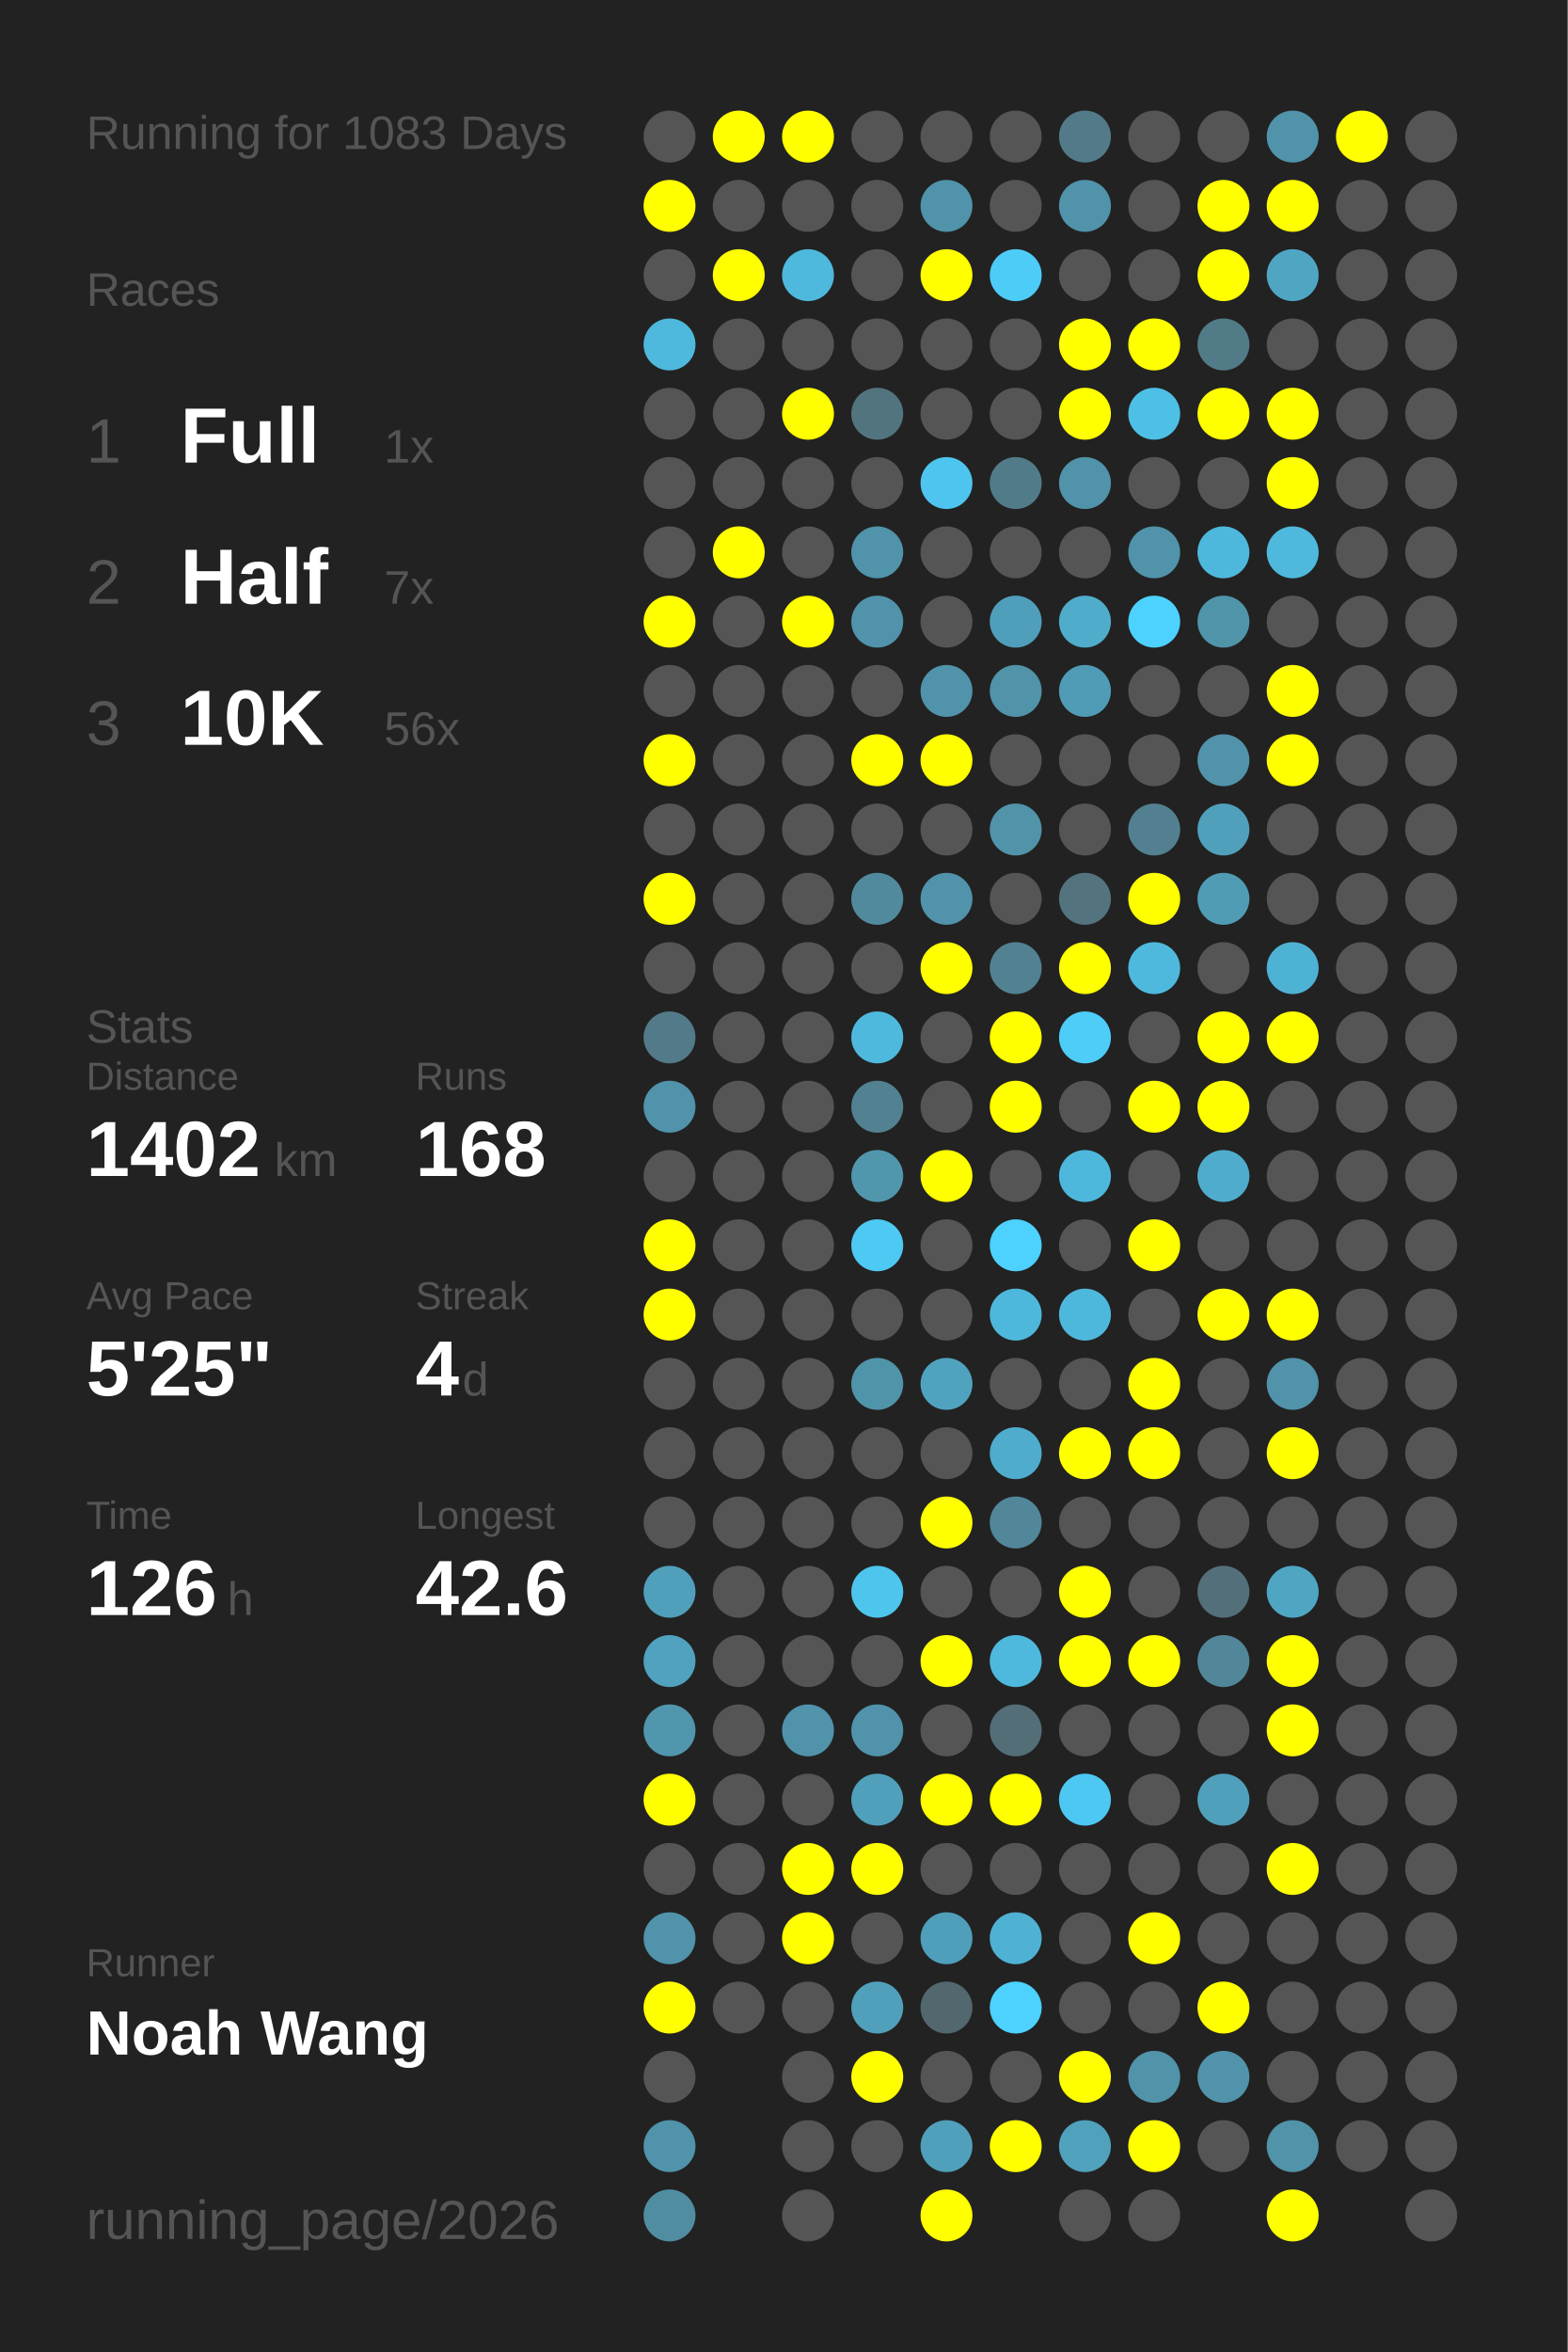
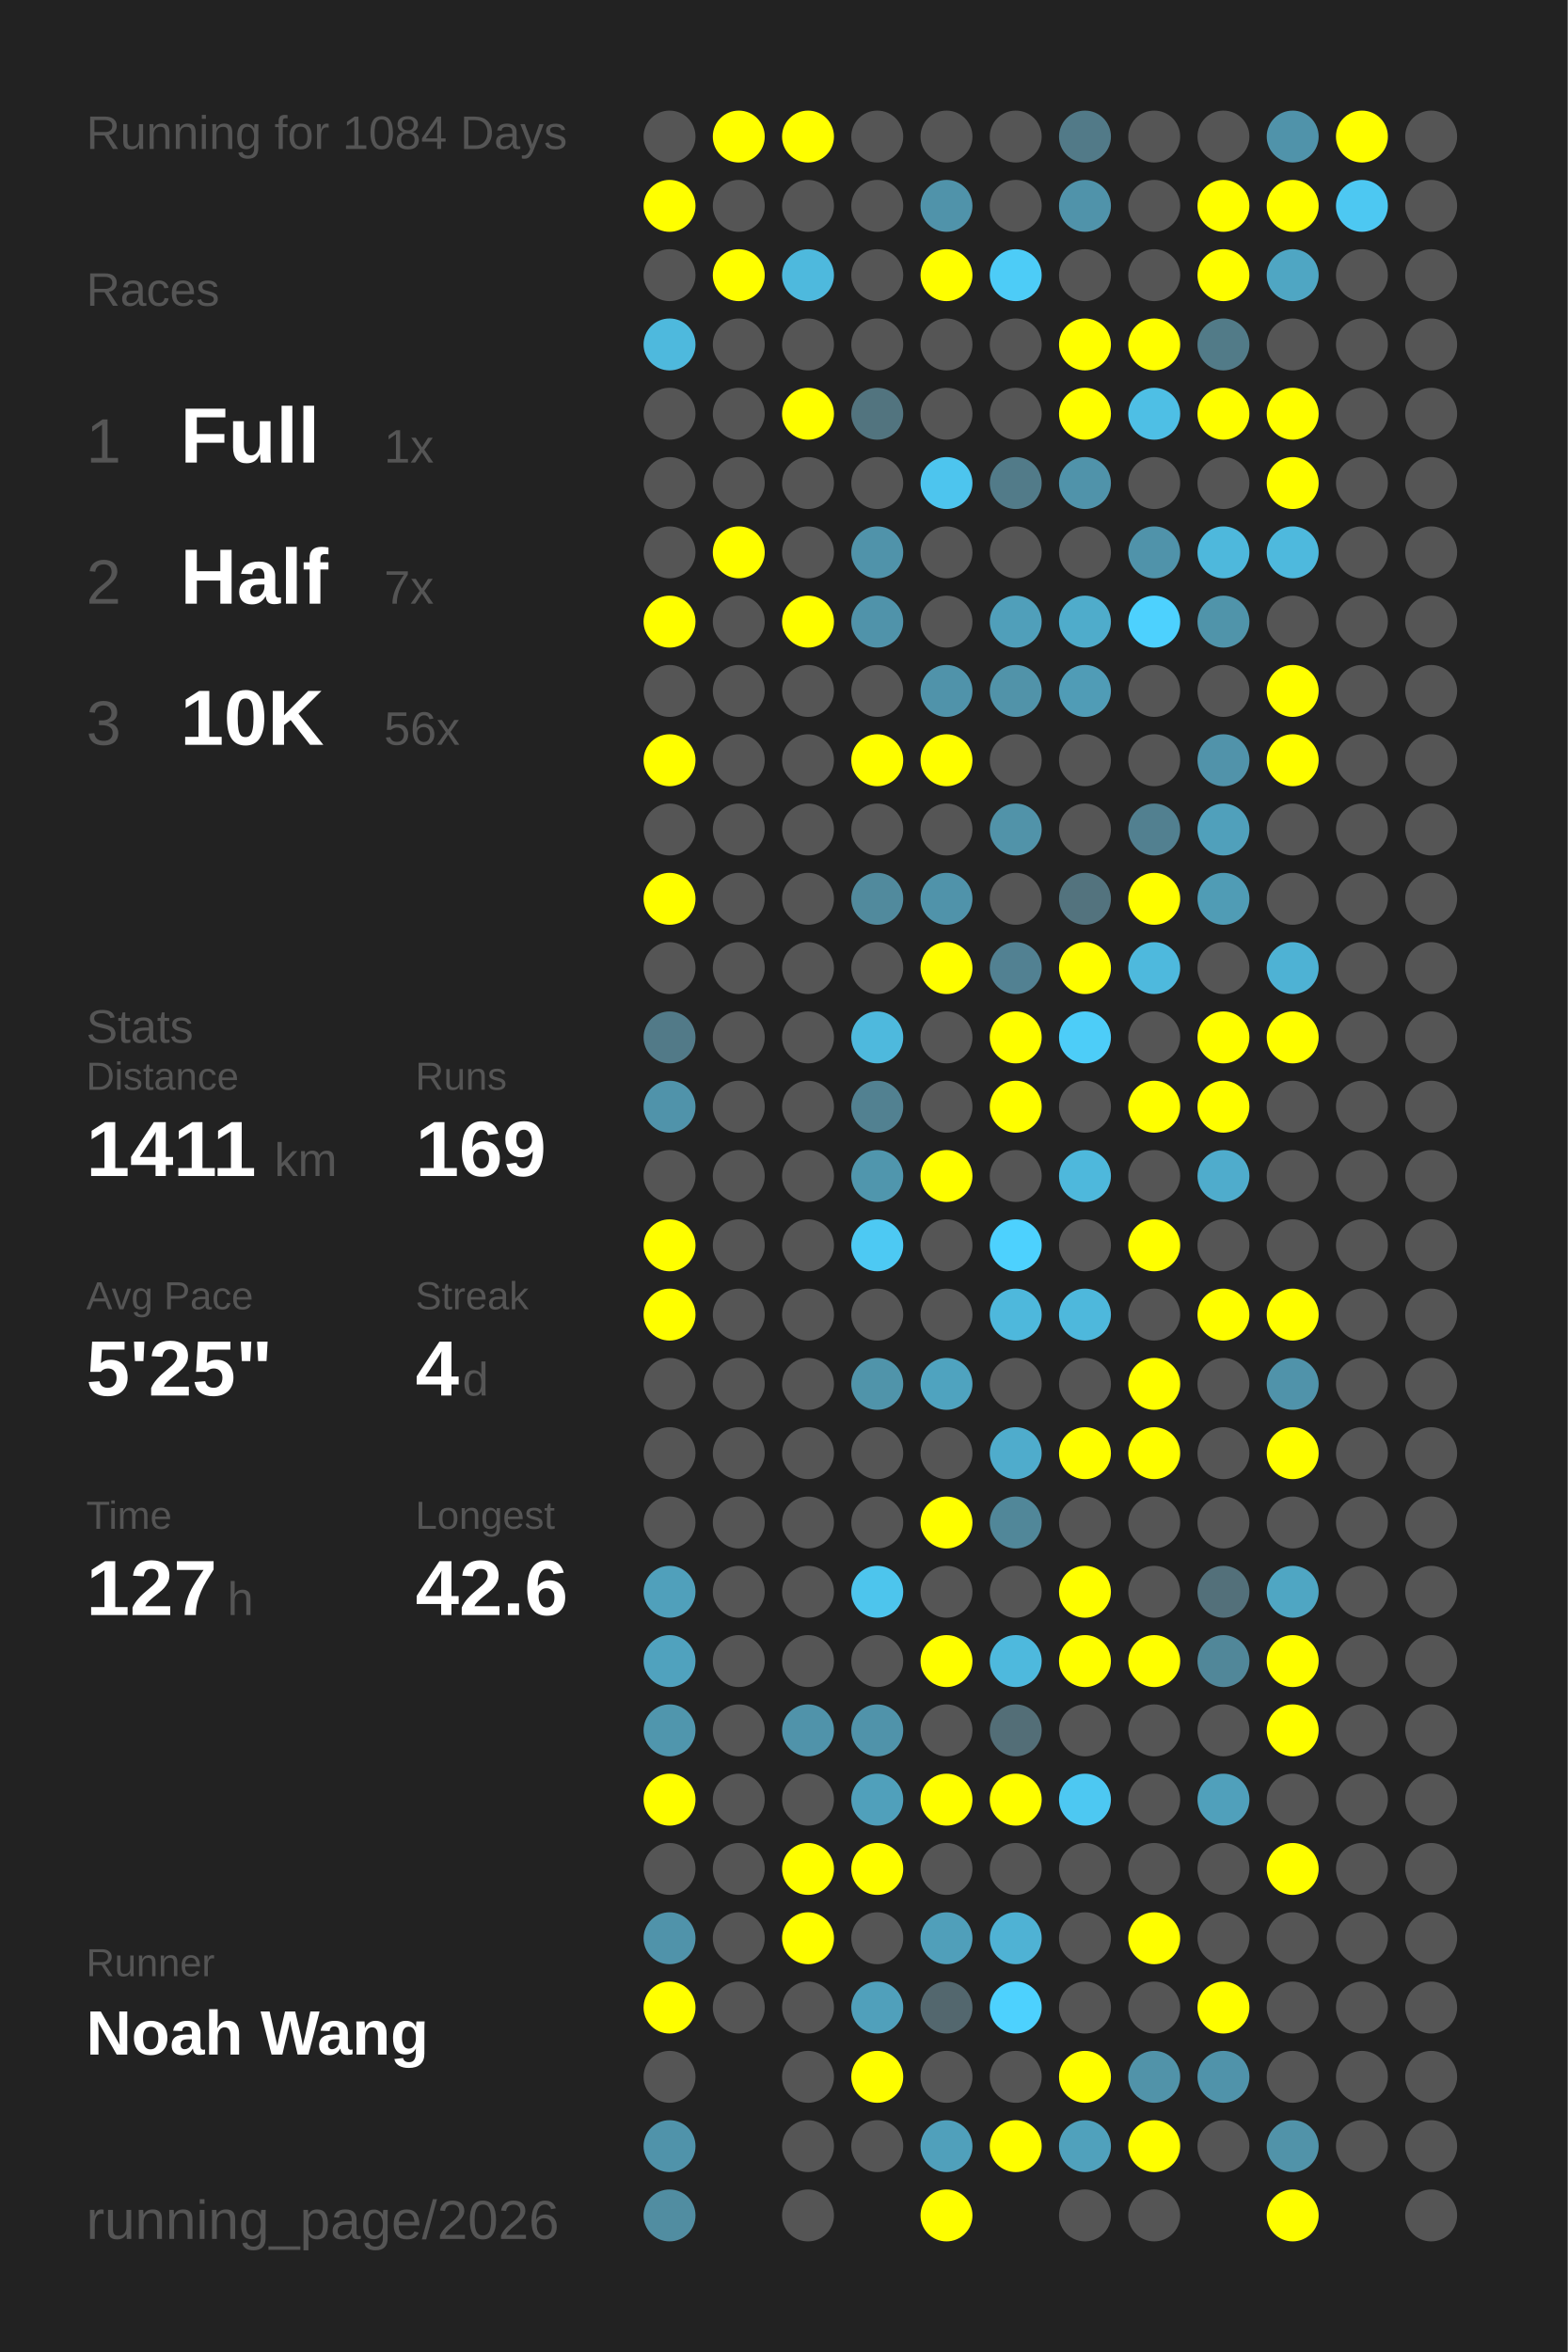
<svg xmlns="http://www.w3.org/2000/svg" baseProfile="full" height="300mm" version="1.1" viewBox="0,0,200,300" width="200mm">
  <defs />
  <rect fill="#222222" height="300" width="200" x="0" y="0" />
-   <text fill="#555555" style="font-size:6px; font-family:Arial;" x="11" y="19">Running for 1083 Days</text>
+   <text fill="#555555" style="font-size:6px; font-family:Arial;" x="11" y="19">Running for 1084 Days</text>
  <text fill="#555555" style="font-size:6px; font-family:Arial;" x="11" y="39">Races</text>
  <text fill="#555555" style="font-size:8px; font-family:Arial;" x="11" y="59">1</text>
  <text fill="#FFFFFF" style="font-size:10px; font-family:Arial; font-weight:bold;" x="23" y="59">Full</text>
  <text fill="#555555" style="font-size:6px; font-family:Arial;" x="49" y="59">1x</text>
  <text fill="#555555" style="font-size:8px; font-family:Arial;" x="11" y="77">2</text>
  <text fill="#FFFFFF" style="font-size:10px; font-family:Arial; font-weight:bold;" x="23" y="77">Half</text>
  <text fill="#555555" style="font-size:6px; font-family:Arial;" x="49" y="77">7x</text>
  <text fill="#555555" style="font-size:8px; font-family:Arial;" x="11" y="95">3</text>
  <text fill="#FFFFFF" style="font-size:10px; font-family:Arial; font-weight:bold;" x="23" y="95">10K</text>
  <text fill="#555555" style="font-size:6px; font-family:Arial;" x="49" y="95">56x</text>
  <text fill="#555555" style="font-size:6px; font-family:Arial;" x="11" y="133">Stats</text>
  <text fill="#555555" style="font-size:5px; font-family:Arial;" x="11" y="139">Distance</text>
-   <text fill="#FFFFFF" style="font-size:10px; font-family:Arial; font-weight:bold;" x="11" y="150">1402</text>
+   <text fill="#FFFFFF" style="font-size:10px; font-family:Arial; font-weight:bold;" x="11" y="150">1411</text>
  <text fill="#555555" style="font-size:6px; font-family:Arial;" x="35" y="150">km</text>
  <text fill="#555555" style="font-size:5px; font-family:Arial;" x="53" y="139">Runs</text>
-   <text fill="#FFFFFF" style="font-size:10px; font-family:Arial; font-weight:bold;" x="53" y="150">168</text>
+   <text fill="#FFFFFF" style="font-size:10px; font-family:Arial; font-weight:bold;" x="53" y="150">169</text>
  <text fill="#555555" style="font-size:5px; font-family:Arial;" x="11" y="167">Avg Pace</text>
  <text fill="#FFFFFF" style="font-size:10px; font-family:Arial; font-weight:bold;" x="11" y="178">5'25"</text>
  <text fill="#555555" style="font-size:5px; font-family:Arial;" x="53" y="167">Streak</text>
  <text fill="#FFFFFF" style="font-size:10px; font-family:Arial; font-weight:bold;" x="53" y="178">4</text>
  <text fill="#555555" style="font-size:6px; font-family:Arial;" x="59" y="178">d</text>
  <text fill="#555555" style="font-size:5px; font-family:Arial;" x="11" y="195">Time</text>
-   <text fill="#FFFFFF" style="font-size:10px; font-family:Arial; font-weight:bold;" x="11" y="206">126</text>
+   <text fill="#FFFFFF" style="font-size:10px; font-family:Arial; font-weight:bold;" x="11" y="206">127</text>
  <text fill="#555555" style="font-size:6px; font-family:Arial;" x="29" y="206">h</text>
  <text fill="#555555" style="font-size:5px; font-family:Arial;" x="53" y="195">Longest</text>
  <text fill="#FFFFFF" style="font-size:10px; font-family:Arial; font-weight:bold;" x="53" y="206">42.6</text>
  <text fill="#555555" style="font-size:5px; font-family:Arial;" x="11" y="252.065">Runner</text>
  <text fill="#FFFFFF" style="font-size:8px; font-family:Arial; font-weight:bold;" x="11" y="262.065">Noah Wang</text>
  <text fill="#555555" style="font-size:7px; font-family:Arial;" x="11" y="285.581">running_page/2026</text>
  <circle cx="85.417" cy="17.419" fill="#555555" r="3.312" />
  <circle cx="85.417" cy="26.258" fill="#FFFF00" r="3.312" />
  <circle cx="85.417" cy="35.097" fill="#555555" r="3.312" />
  <circle cx="85.417" cy="43.935" fill="#4eb9dd" r="3.312" />
  <circle cx="85.417" cy="52.774" fill="#555555" r="3.312" />
  <circle cx="85.417" cy="61.613" fill="#555555" r="3.312" />
  <circle cx="85.417" cy="70.452" fill="#555555" r="3.312" />
  <circle cx="85.417" cy="79.29" fill="#FFFF00" r="3.312" />
  <circle cx="85.417" cy="88.129" fill="#555555" r="3.312" />
  <circle cx="85.417" cy="96.968" fill="#FFFF00" r="3.312" />
  <circle cx="85.417" cy="105.806" fill="#555555" r="3.312" />
  <circle cx="85.417" cy="114.645" fill="#FFFF00" r="3.312" />
  <circle cx="85.417" cy="123.484" fill="#555555" r="3.312" />
  <circle cx="85.417" cy="132.323" fill="#527a88" r="3.312" />
  <circle cx="85.417" cy="141.161" fill="#5093aa" r="3.312" />
  <circle cx="85.417" cy="150" fill="#555555" r="3.312" />
  <circle cx="85.417" cy="158.839" fill="#FFFF00" r="3.312" />
  <circle cx="85.417" cy="167.677" fill="#FFFF00" r="3.312" />
  <circle cx="85.417" cy="176.516" fill="#555555" r="3.312" />
  <circle cx="85.417" cy="185.355" fill="#555555" r="3.312" />
  <circle cx="85.417" cy="194.194" fill="#555555" r="3.312" />
  <circle cx="85.417" cy="203.032" fill="#50a0bb" r="3.312" />
  <circle cx="85.417" cy="211.871" fill="#50a2be" r="3.312" />
  <circle cx="85.417" cy="220.71" fill="#5096ad" r="3.312" />
  <circle cx="85.417" cy="229.548" fill="#FFFF00" r="3.312" />
  <circle cx="85.417" cy="238.387" fill="#555555" r="3.312" />
  <circle cx="85.417" cy="247.226" fill="#5093aa" r="3.312" />
  <circle cx="85.417" cy="256.065" fill="#FFFF00" r="3.312" />
  <circle cx="85.417" cy="264.903" fill="#555555" r="3.312" />
  <circle cx="85.417" cy="273.742" fill="#5093aa" r="3.312" />
  <circle cx="85.417" cy="282.581" fill="#518da1" r="3.312" />
  <circle cx="94.25" cy="17.419" fill="#FFFF00" r="3.312" />
  <circle cx="94.25" cy="26.258" fill="#555555" r="3.312" />
  <circle cx="94.25" cy="35.097" fill="#FFFF00" r="3.312" />
  <circle cx="94.25" cy="43.935" fill="#555555" r="3.312" />
  <circle cx="94.25" cy="52.774" fill="#555555" r="3.312" />
  <circle cx="94.25" cy="61.613" fill="#555555" r="3.312" />
  <circle cx="94.25" cy="70.452" fill="#FFFF00" r="3.312" />
  <circle cx="94.25" cy="79.29" fill="#555555" r="3.312" />
  <circle cx="94.25" cy="88.129" fill="#555555" r="3.312" />
  <circle cx="94.25" cy="96.968" fill="#555555" r="3.312" />
  <circle cx="94.25" cy="105.806" fill="#555555" r="3.312" />
  <circle cx="94.25" cy="114.645" fill="#555555" r="3.312" />
  <circle cx="94.25" cy="123.484" fill="#555555" r="3.312" />
  <circle cx="94.25" cy="132.323" fill="#555555" r="3.312" />
  <circle cx="94.25" cy="141.161" fill="#555555" r="3.312" />
  <circle cx="94.25" cy="150" fill="#555555" r="3.312" />
  <circle cx="94.25" cy="158.839" fill="#555555" r="3.312" />
  <circle cx="94.25" cy="167.677" fill="#555555" r="3.312" />
  <circle cx="94.25" cy="176.516" fill="#555555" r="3.312" />
  <circle cx="94.25" cy="185.355" fill="#555555" r="3.312" />
  <circle cx="94.25" cy="194.194" fill="#555555" r="3.312" />
  <circle cx="94.25" cy="203.032" fill="#555555" r="3.312" />
  <circle cx="94.25" cy="211.871" fill="#555555" r="3.312" />
  <circle cx="94.25" cy="220.71" fill="#555555" r="3.312" />
  <circle cx="94.25" cy="229.548" fill="#555555" r="3.312" />
  <circle cx="94.25" cy="238.387" fill="#555555" r="3.312" />
  <circle cx="94.25" cy="247.226" fill="#555555" r="3.312" />
  <circle cx="94.25" cy="256.065" fill="#555555" r="3.312" />
  <circle cx="103.083" cy="17.419" fill="#FFFF00" r="3.312" />
  <circle cx="103.083" cy="26.258" fill="#555555" r="3.312" />
  <circle cx="103.083" cy="35.097" fill="#4eb9dd" r="3.312" />
  <circle cx="103.083" cy="43.935" fill="#555555" r="3.312" />
  <circle cx="103.083" cy="52.774" fill="#FFFF00" r="3.312" />
  <circle cx="103.083" cy="61.613" fill="#555555" r="3.312" />
  <circle cx="103.083" cy="70.452" fill="#555555" r="3.312" />
  <circle cx="103.083" cy="79.29" fill="#FFFF00" r="3.312" />
  <circle cx="103.083" cy="88.129" fill="#555555" r="3.312" />
  <circle cx="103.083" cy="96.968" fill="#555555" r="3.312" />
  <circle cx="103.083" cy="105.806" fill="#555555" r="3.312" />
  <circle cx="103.083" cy="114.645" fill="#555555" r="3.312" />
  <circle cx="103.083" cy="123.484" fill="#555555" r="3.312" />
  <circle cx="103.083" cy="132.323" fill="#555555" r="3.312" />
  <circle cx="103.083" cy="141.161" fill="#555555" r="3.312" />
  <circle cx="103.083" cy="150" fill="#555555" r="3.312" />
  <circle cx="103.083" cy="158.839" fill="#555555" r="3.312" />
  <circle cx="103.083" cy="167.677" fill="#555555" r="3.312" />
  <circle cx="103.083" cy="176.516" fill="#555555" r="3.312" />
  <circle cx="103.083" cy="185.355" fill="#555555" r="3.312" />
  <circle cx="103.083" cy="194.194" fill="#555555" r="3.312" />
  <circle cx="103.083" cy="203.032" fill="#555555" r="3.312" />
  <circle cx="103.083" cy="211.871" fill="#555555" r="3.312" />
  <circle cx="103.083" cy="220.71" fill="#5093aa" r="3.312" />
  <circle cx="103.083" cy="229.548" fill="#555555" r="3.312" />
  <circle cx="103.083" cy="238.387" fill="#FFFF00" r="3.312" />
  <circle cx="103.083" cy="247.226" fill="#FFFF00" r="3.312" />
  <circle cx="103.083" cy="256.065" fill="#555555" r="3.312" />
  <circle cx="103.083" cy="264.903" fill="#555555" r="3.312" />
  <circle cx="103.083" cy="273.742" fill="#555555" r="3.312" />
  <circle cx="103.083" cy="282.581" fill="#555555" r="3.312" />
  <circle cx="111.917" cy="17.419" fill="#555555" r="3.312" />
  <circle cx="111.917" cy="26.258" fill="#555555" r="3.312" />
  <circle cx="111.917" cy="35.097" fill="#555555" r="3.312" />
  <circle cx="111.917" cy="43.935" fill="#555555" r="3.312" />
  <circle cx="111.917" cy="52.774" fill="#52747f" r="3.312" />
  <circle cx="111.917" cy="61.613" fill="#555555" r="3.312" />
  <circle cx="111.917" cy="70.452" fill="#5093aa" r="3.312" />
  <circle cx="111.917" cy="79.29" fill="#5093aa" r="3.312" />
  <circle cx="111.917" cy="88.129" fill="#555555" r="3.312" />
  <circle cx="111.917" cy="96.968" fill="#FFFF00" r="3.312" />
  <circle cx="111.917" cy="105.806" fill="#555555" r="3.312" />
  <circle cx="111.917" cy="114.645" fill="#518a9d" r="3.312" />
  <circle cx="111.917" cy="123.484" fill="#555555" r="3.312" />
  <circle cx="111.917" cy="132.323" fill="#4eb9dd" r="3.312" />
  <circle cx="111.917" cy="141.161" fill="#528191" r="3.312" />
  <circle cx="111.917" cy="150" fill="#5096ad" r="3.312" />
  <circle cx="111.917" cy="158.839" fill="#4dc9f3" r="3.312" />
  <circle cx="111.917" cy="167.677" fill="#555555" r="3.312" />
  <circle cx="111.917" cy="176.516" fill="#5094aa" r="3.312" />
  <circle cx="111.917" cy="185.355" fill="#555555" r="3.312" />
  <circle cx="111.917" cy="194.194" fill="#555555" r="3.312" />
  <circle cx="111.917" cy="203.032" fill="#4dc5ed" r="3.312" />
  <circle cx="111.917" cy="211.871" fill="#555555" r="3.312" />
  <circle cx="111.917" cy="220.71" fill="#5093aa" r="3.312" />
  <circle cx="111.917" cy="229.548" fill="#50a0bb" r="3.312" />
  <circle cx="111.917" cy="238.387" fill="#FFFF00" r="3.312" />
  <circle cx="111.917" cy="247.226" fill="#555555" r="3.312" />
  <circle cx="111.917" cy="256.065" fill="#50a0bb" r="3.312" />
  <circle cx="111.917" cy="264.903" fill="#FFFF00" r="3.312" />
  <circle cx="111.917" cy="273.742" fill="#555555" r="3.312" />
  <circle cx="120.75" cy="17.419" fill="#555555" r="3.312" />
  <circle cx="120.75" cy="26.258" fill="#5093aa" r="3.312" />
  <circle cx="120.75" cy="35.097" fill="#FFFF00" r="3.312" />
  <circle cx="120.75" cy="43.935" fill="#555555" r="3.312" />
  <circle cx="120.75" cy="52.774" fill="#555555" r="3.312" />
  <circle cx="120.75" cy="61.613" fill="#4dc5ee" r="3.312" />
  <circle cx="120.75" cy="70.452" fill="#555555" r="3.312" />
  <circle cx="120.75" cy="79.29" fill="#555555" r="3.312" />
  <circle cx="120.75" cy="88.129" fill="#5093aa" r="3.312" />
  <circle cx="120.75" cy="96.968" fill="#FFFF00" r="3.312" />
  <circle cx="120.75" cy="105.806" fill="#555555" r="3.312" />
  <circle cx="120.75" cy="114.645" fill="#5093aa" r="3.312" />
  <circle cx="120.75" cy="123.484" fill="#FFFF00" r="3.312" />
  <circle cx="120.75" cy="132.323" fill="#555555" r="3.312" />
  <circle cx="120.75" cy="141.161" fill="#555555" r="3.312" />
  <circle cx="120.75" cy="150" fill="#FFFF00" r="3.312" />
  <circle cx="120.75" cy="158.839" fill="#555555" r="3.312" />
  <circle cx="120.75" cy="167.677" fill="#555555" r="3.312" />
  <circle cx="120.75" cy="176.516" fill="#4fa3bf" r="3.312" />
  <circle cx="120.75" cy="185.355" fill="#555555" r="3.312" />
  <circle cx="120.75" cy="194.194" fill="#FFFF00" r="3.312" />
  <circle cx="120.75" cy="203.032" fill="#555555" r="3.312" />
  <circle cx="120.75" cy="211.871" fill="#FFFF00" r="3.312" />
  <circle cx="120.75" cy="220.71" fill="#555555" r="3.312" />
  <circle cx="120.75" cy="229.548" fill="#FFFF00" r="3.312" />
  <circle cx="120.75" cy="238.387" fill="#555555" r="3.312" />
  <circle cx="120.75" cy="247.226" fill="#509fba" r="3.312" />
  <circle cx="120.75" cy="256.065" fill="#53676e" r="3.312" />
  <circle cx="120.75" cy="264.903" fill="#555555" r="3.312" />
  <circle cx="120.75" cy="273.742" fill="#50a0bb" r="3.312" />
  <circle cx="120.75" cy="282.581" fill="#FFFF00" r="3.312" />
  <circle cx="129.583" cy="17.419" fill="#555555" r="3.312" />
  <circle cx="129.583" cy="26.258" fill="#555555" r="3.312" />
  <circle cx="129.583" cy="35.097" fill="#4dccf7" r="3.312" />
  <circle cx="129.583" cy="43.935" fill="#555555" r="3.312" />
  <circle cx="129.583" cy="52.774" fill="#555555" r="3.312" />
  <circle cx="129.583" cy="61.613" fill="#527b89" r="3.312" />
  <circle cx="129.583" cy="70.452" fill="#555555" r="3.312" />
  <circle cx="129.583" cy="79.29" fill="#509fba" r="3.312" />
  <circle cx="129.583" cy="88.129" fill="#5193a9" r="3.312" />
  <circle cx="129.583" cy="96.968" fill="#555555" r="3.312" />
  <circle cx="129.583" cy="105.806" fill="#5193a9" r="3.312" />
  <circle cx="129.583" cy="114.645" fill="#555555" r="3.312" />
  <circle cx="129.583" cy="123.484" fill="#528192" r="3.312" />
  <circle cx="129.583" cy="132.323" fill="#FFFF00" r="3.312" />
  <circle cx="129.583" cy="141.161" fill="#FFFF00" r="3.312" />
  <circle cx="129.583" cy="150" fill="#555555" r="3.312" />
  <circle cx="129.583" cy="158.839" fill="#4dd1fe" r="3.312" />
  <circle cx="129.583" cy="167.677" fill="#4eb8dc" r="3.312" />
  <circle cx="129.583" cy="176.516" fill="#555555" r="3.312" />
  <circle cx="129.583" cy="185.355" fill="#4faccc" r="3.312" />
  <circle cx="129.583" cy="194.194" fill="#518799" r="3.312" />
  <circle cx="129.583" cy="203.032" fill="#555555" r="3.312" />
  <circle cx="129.583" cy="211.871" fill="#4eb9dd" r="3.312" />
  <circle cx="129.583" cy="220.71" fill="#536e77" r="3.312" />
  <circle cx="129.583" cy="229.548" fill="#FFFF00" r="3.312" />
  <circle cx="129.583" cy="238.387" fill="#555555" r="3.312" />
  <circle cx="129.583" cy="247.226" fill="#4fb2d4" r="3.312" />
  <circle cx="129.583" cy="256.065" fill="#4dd1fe" r="3.312" />
  <circle cx="129.583" cy="264.903" fill="#555555" r="3.312" />
  <circle cx="129.583" cy="273.742" fill="#FFFF00" r="3.312" />
  <circle cx="138.417" cy="17.419" fill="#527a88" r="3.312" />
  <circle cx="138.417" cy="26.258" fill="#5093aa" r="3.312" />
  <circle cx="138.417" cy="35.097" fill="#555555" r="3.312" />
  <circle cx="138.417" cy="43.935" fill="#FFFF00" r="3.312" />
  <circle cx="138.417" cy="52.774" fill="#FFFF00" r="3.312" />
  <circle cx="138.417" cy="61.613" fill="#5093aa" r="3.312" />
  <circle cx="138.417" cy="70.452" fill="#555555" r="3.312" />
  <circle cx="138.417" cy="79.29" fill="#4faccb" r="3.312" />
  <circle cx="138.417" cy="88.129" fill="#509cb6" r="3.312" />
  <circle cx="138.417" cy="96.968" fill="#555555" r="3.312" />
  <circle cx="138.417" cy="105.806" fill="#555555" r="3.312" />
  <circle cx="138.417" cy="114.645" fill="#53737e" r="3.312" />
  <circle cx="138.417" cy="123.484" fill="#FFFF00" r="3.312" />
  <circle cx="138.417" cy="132.323" fill="#4dcdf8" r="3.312" />
  <circle cx="138.417" cy="141.161" fill="#555555" r="3.312" />
  <circle cx="138.417" cy="150" fill="#4eb8dc" r="3.312" />
  <circle cx="138.417" cy="158.839" fill="#555555" r="3.312" />
  <circle cx="138.417" cy="167.677" fill="#4eb8dc" r="3.312" />
  <circle cx="138.417" cy="176.516" fill="#555555" r="3.312" />
  <circle cx="138.417" cy="185.355" fill="#FFFF00" r="3.312" />
  <circle cx="138.417" cy="194.194" fill="#555555" r="3.312" />
  <circle cx="138.417" cy="203.032" fill="#FFFF00" r="3.312" />
  <circle cx="138.417" cy="211.871" fill="#FFFF00" r="3.312" />
  <circle cx="138.417" cy="220.71" fill="#555555" r="3.312" />
  <circle cx="138.417" cy="229.548" fill="#4dc8f2" r="3.312" />
  <circle cx="138.417" cy="238.387" fill="#555555" r="3.312" />
  <circle cx="138.417" cy="247.226" fill="#555555" r="3.312" />
  <circle cx="138.417" cy="256.065" fill="#555555" r="3.312" />
  <circle cx="138.417" cy="264.903" fill="#FFFF00" r="3.312" />
  <circle cx="138.417" cy="273.742" fill="#50a1bc" r="3.312" />
  <circle cx="138.417" cy="282.581" fill="#555555" r="3.312" />
  <circle cx="147.25" cy="17.419" fill="#555555" r="3.312" />
  <circle cx="147.25" cy="26.258" fill="#555555" r="3.312" />
  <circle cx="147.25" cy="35.097" fill="#555555" r="3.312" />
  <circle cx="147.25" cy="43.935" fill="#FFFF00" r="3.312" />
  <circle cx="147.25" cy="52.774" fill="#4ebfe5" r="3.312" />
  <circle cx="147.25" cy="61.613" fill="#555555" r="3.312" />
  <circle cx="147.25" cy="70.452" fill="#5093aa" r="3.312" />
  <circle cx="147.25" cy="79.29" fill="#4dd1fe" r="3.312" />
  <circle cx="147.25" cy="88.129" fill="#555555" r="3.312" />
  <circle cx="147.25" cy="96.968" fill="#555555" r="3.312" />
  <circle cx="147.25" cy="105.806" fill="#528090" r="3.312" />
  <circle cx="147.25" cy="114.645" fill="#FFFF00" r="3.312" />
  <circle cx="147.25" cy="123.484" fill="#4eb9dd" r="3.312" />
  <circle cx="147.25" cy="132.323" fill="#555555" r="3.312" />
  <circle cx="147.25" cy="141.161" fill="#FFFF00" r="3.312" />
  <circle cx="147.25" cy="150" fill="#555555" r="3.312" />
  <circle cx="147.25" cy="158.839" fill="#FFFF00" r="3.312" />
  <circle cx="147.25" cy="167.677" fill="#555555" r="3.312" />
  <circle cx="147.25" cy="176.516" fill="#FFFF00" r="3.312" />
  <circle cx="147.25" cy="185.355" fill="#FFFF00" r="3.312" />
  <circle cx="147.25" cy="194.194" fill="#555555" r="3.312" />
  <circle cx="147.25" cy="203.032" fill="#555555" r="3.312" />
  <circle cx="147.25" cy="211.871" fill="#FFFF00" r="3.312" />
  <circle cx="147.25" cy="220.71" fill="#555555" r="3.312" />
  <circle cx="147.25" cy="229.548" fill="#555555" r="3.312" />
  <circle cx="147.25" cy="238.387" fill="#555555" r="3.312" />
  <circle cx="147.25" cy="247.226" fill="#FFFF00" r="3.312" />
  <circle cx="147.25" cy="256.065" fill="#555555" r="3.312" />
  <circle cx="147.25" cy="264.903" fill="#5193a9" r="3.312" />
  <circle cx="147.25" cy="273.742" fill="#FFFF00" r="3.312" />
  <circle cx="147.25" cy="282.581" fill="#555555" r="3.312" />
  <circle cx="156.083" cy="17.419" fill="#555555" r="3.312" />
  <circle cx="156.083" cy="26.258" fill="#FFFF00" r="3.312" />
  <circle cx="156.083" cy="35.097" fill="#FFFF00" r="3.312" />
  <circle cx="156.083" cy="43.935" fill="#527b88" r="3.312" />
  <circle cx="156.083" cy="52.774" fill="#FFFF00" r="3.312" />
  <circle cx="156.083" cy="61.613" fill="#555555" r="3.312" />
  <circle cx="156.083" cy="70.452" fill="#4eb8dc" r="3.312" />
  <circle cx="156.083" cy="79.29" fill="#5094aa" r="3.312" />
  <circle cx="156.083" cy="88.129" fill="#555555" r="3.312" />
  <circle cx="156.083" cy="96.968" fill="#5193aa" r="3.312" />
  <circle cx="156.083" cy="105.806" fill="#50a0bb" r="3.312" />
  <circle cx="156.083" cy="114.645" fill="#509cb5" r="3.312" />
  <circle cx="156.083" cy="123.484" fill="#555555" r="3.312" />
  <circle cx="156.083" cy="132.323" fill="#FFFF00" r="3.312" />
  <circle cx="156.083" cy="141.161" fill="#FFFF00" r="3.312" />
  <circle cx="156.083" cy="150" fill="#4faccc" r="3.312" />
  <circle cx="156.083" cy="158.839" fill="#555555" r="3.312" />
  <circle cx="156.083" cy="167.677" fill="#FFFF00" r="3.312" />
  <circle cx="156.083" cy="176.516" fill="#555555" r="3.312" />
  <circle cx="156.083" cy="185.355" fill="#555555" r="3.312" />
  <circle cx="156.083" cy="194.194" fill="#555555" r="3.312" />
  <circle cx="156.083" cy="203.032" fill="#53707a" r="3.312" />
  <circle cx="156.083" cy="211.871" fill="#518799" r="3.312" />
  <circle cx="156.083" cy="220.71" fill="#555555" r="3.312" />
  <circle cx="156.083" cy="229.548" fill="#50a0bb" r="3.312" />
  <circle cx="156.083" cy="238.387" fill="#555555" r="3.312" />
  <circle cx="156.083" cy="247.226" fill="#555555" r="3.312" />
  <circle cx="156.083" cy="256.065" fill="#FFFF00" r="3.312" />
  <circle cx="156.083" cy="264.903" fill="#5093aa" r="3.312" />
  <circle cx="156.083" cy="273.742" fill="#555555" r="3.312" />
  <circle cx="164.917" cy="17.419" fill="#5093aa" r="3.312" />
  <circle cx="164.917" cy="26.258" fill="#FFFF00" r="3.312" />
  <circle cx="164.917" cy="35.097" fill="#4fa6c3" r="3.312" />
  <circle cx="164.917" cy="43.935" fill="#555555" r="3.312" />
  <circle cx="164.917" cy="52.774" fill="#FFFF00" r="3.312" />
  <circle cx="164.917" cy="61.613" fill="#FFFF00" r="3.312" />
  <circle cx="164.917" cy="70.452" fill="#4eb9dd" r="3.312" />
  <circle cx="164.917" cy="79.29" fill="#555555" r="3.312" />
  <circle cx="164.917" cy="88.129" fill="#FFFF00" r="3.312" />
  <circle cx="164.917" cy="96.968" fill="#FFFF00" r="3.312" />
  <circle cx="164.917" cy="105.806" fill="#555555" r="3.312" />
  <circle cx="164.917" cy="114.645" fill="#555555" r="3.312" />
  <circle cx="164.917" cy="123.484" fill="#4eb2d4" r="3.312" />
  <circle cx="164.917" cy="132.323" fill="#FFFF00" r="3.312" />
  <circle cx="164.917" cy="141.161" fill="#555555" r="3.312" />
  <circle cx="164.917" cy="150" fill="#555555" r="3.312" />
  <circle cx="164.917" cy="158.839" fill="#555555" r="3.312" />
  <circle cx="164.917" cy="167.677" fill="#FFFF00" r="3.312" />
  <circle cx="164.917" cy="176.516" fill="#5093aa" r="3.312" />
  <circle cx="164.917" cy="185.355" fill="#FFFF00" r="3.312" />
  <circle cx="164.917" cy="194.194" fill="#555555" r="3.312" />
  <circle cx="164.917" cy="203.032" fill="#4fa6c3" r="3.312" />
  <circle cx="164.917" cy="211.871" fill="#FFFF00" r="3.312" />
  <circle cx="164.917" cy="220.71" fill="#FFFF00" r="3.312" />
  <circle cx="164.917" cy="229.548" fill="#555555" r="3.312" />
  <circle cx="164.917" cy="238.387" fill="#FFFF00" r="3.312" />
  <circle cx="164.917" cy="247.226" fill="#555555" r="3.312" />
  <circle cx="164.917" cy="256.065" fill="#555555" r="3.312" />
  <circle cx="164.917" cy="264.903" fill="#555555" r="3.312" />
  <circle cx="164.917" cy="273.742" fill="#5193a9" r="3.312" />
  <circle cx="164.917" cy="282.581" fill="#FFFF00" r="3.312" />
  <circle cx="173.75" cy="17.419" fill="#FFFF00" r="3.312" />
-   <circle cx="173.75" cy="26.258" fill="#555555" r="3.312" />
+   <circle cx="173.75" cy="26.258" fill="#4dc8f2" r="3.312" />
  <circle cx="173.75" cy="35.097" fill="#555555" r="3.312" />
  <circle cx="173.75" cy="43.935" fill="#555555" r="3.312" />
  <circle cx="173.75" cy="52.774" fill="#555555" r="3.312" />
  <circle cx="173.75" cy="61.613" fill="#555555" r="3.312" />
  <circle cx="173.75" cy="70.452" fill="#555555" r="3.312" />
  <circle cx="173.75" cy="79.29" fill="#555555" r="3.312" />
  <circle cx="173.75" cy="88.129" fill="#555555" r="3.312" />
  <circle cx="173.75" cy="96.968" fill="#555555" r="3.312" />
  <circle cx="173.75" cy="105.806" fill="#555555" r="3.312" />
  <circle cx="173.75" cy="114.645" fill="#555555" r="3.312" />
  <circle cx="173.75" cy="123.484" fill="#555555" r="3.312" />
  <circle cx="173.75" cy="132.323" fill="#555555" r="3.312" />
  <circle cx="173.75" cy="141.161" fill="#555555" r="3.312" />
  <circle cx="173.75" cy="150" fill="#555555" r="3.312" />
  <circle cx="173.75" cy="158.839" fill="#555555" r="3.312" />
  <circle cx="173.75" cy="167.677" fill="#555555" r="3.312" />
  <circle cx="173.75" cy="176.516" fill="#555555" r="3.312" />
  <circle cx="173.75" cy="185.355" fill="#555555" r="3.312" />
  <circle cx="173.75" cy="194.194" fill="#555555" r="3.312" />
  <circle cx="173.75" cy="203.032" fill="#555555" r="3.312" />
  <circle cx="173.75" cy="211.871" fill="#555555" r="3.312" />
  <circle cx="173.75" cy="220.71" fill="#555555" r="3.312" />
  <circle cx="173.75" cy="229.548" fill="#555555" r="3.312" />
  <circle cx="173.75" cy="238.387" fill="#555555" r="3.312" />
  <circle cx="173.75" cy="247.226" fill="#555555" r="3.312" />
  <circle cx="173.75" cy="256.065" fill="#555555" r="3.312" />
  <circle cx="173.75" cy="264.903" fill="#555555" r="3.312" />
  <circle cx="173.75" cy="273.742" fill="#555555" r="3.312" />
  <circle cx="182.583" cy="17.419" fill="#555555" r="3.312" />
  <circle cx="182.583" cy="26.258" fill="#555555" r="3.312" />
  <circle cx="182.583" cy="35.097" fill="#555555" r="3.312" />
  <circle cx="182.583" cy="43.935" fill="#555555" r="3.312" />
  <circle cx="182.583" cy="52.774" fill="#555555" r="3.312" />
  <circle cx="182.583" cy="61.613" fill="#555555" r="3.312" />
  <circle cx="182.583" cy="70.452" fill="#555555" r="3.312" />
  <circle cx="182.583" cy="79.29" fill="#555555" r="3.312" />
  <circle cx="182.583" cy="88.129" fill="#555555" r="3.312" />
  <circle cx="182.583" cy="96.968" fill="#555555" r="3.312" />
  <circle cx="182.583" cy="105.806" fill="#555555" r="3.312" />
  <circle cx="182.583" cy="114.645" fill="#555555" r="3.312" />
  <circle cx="182.583" cy="123.484" fill="#555555" r="3.312" />
  <circle cx="182.583" cy="132.323" fill="#555555" r="3.312" />
  <circle cx="182.583" cy="141.161" fill="#555555" r="3.312" />
  <circle cx="182.583" cy="150" fill="#555555" r="3.312" />
  <circle cx="182.583" cy="158.839" fill="#555555" r="3.312" />
  <circle cx="182.583" cy="167.677" fill="#555555" r="3.312" />
  <circle cx="182.583" cy="176.516" fill="#555555" r="3.312" />
  <circle cx="182.583" cy="185.355" fill="#555555" r="3.312" />
  <circle cx="182.583" cy="194.194" fill="#555555" r="3.312" />
  <circle cx="182.583" cy="203.032" fill="#555555" r="3.312" />
  <circle cx="182.583" cy="211.871" fill="#555555" r="3.312" />
  <circle cx="182.583" cy="220.71" fill="#555555" r="3.312" />
  <circle cx="182.583" cy="229.548" fill="#555555" r="3.312" />
  <circle cx="182.583" cy="238.387" fill="#555555" r="3.312" />
  <circle cx="182.583" cy="247.226" fill="#555555" r="3.312" />
  <circle cx="182.583" cy="256.065" fill="#555555" r="3.312" />
  <circle cx="182.583" cy="264.903" fill="#555555" r="3.312" />
  <circle cx="182.583" cy="273.742" fill="#555555" r="3.312" />
  <circle cx="182.583" cy="282.581" fill="#555555" r="3.312" />
</svg>
